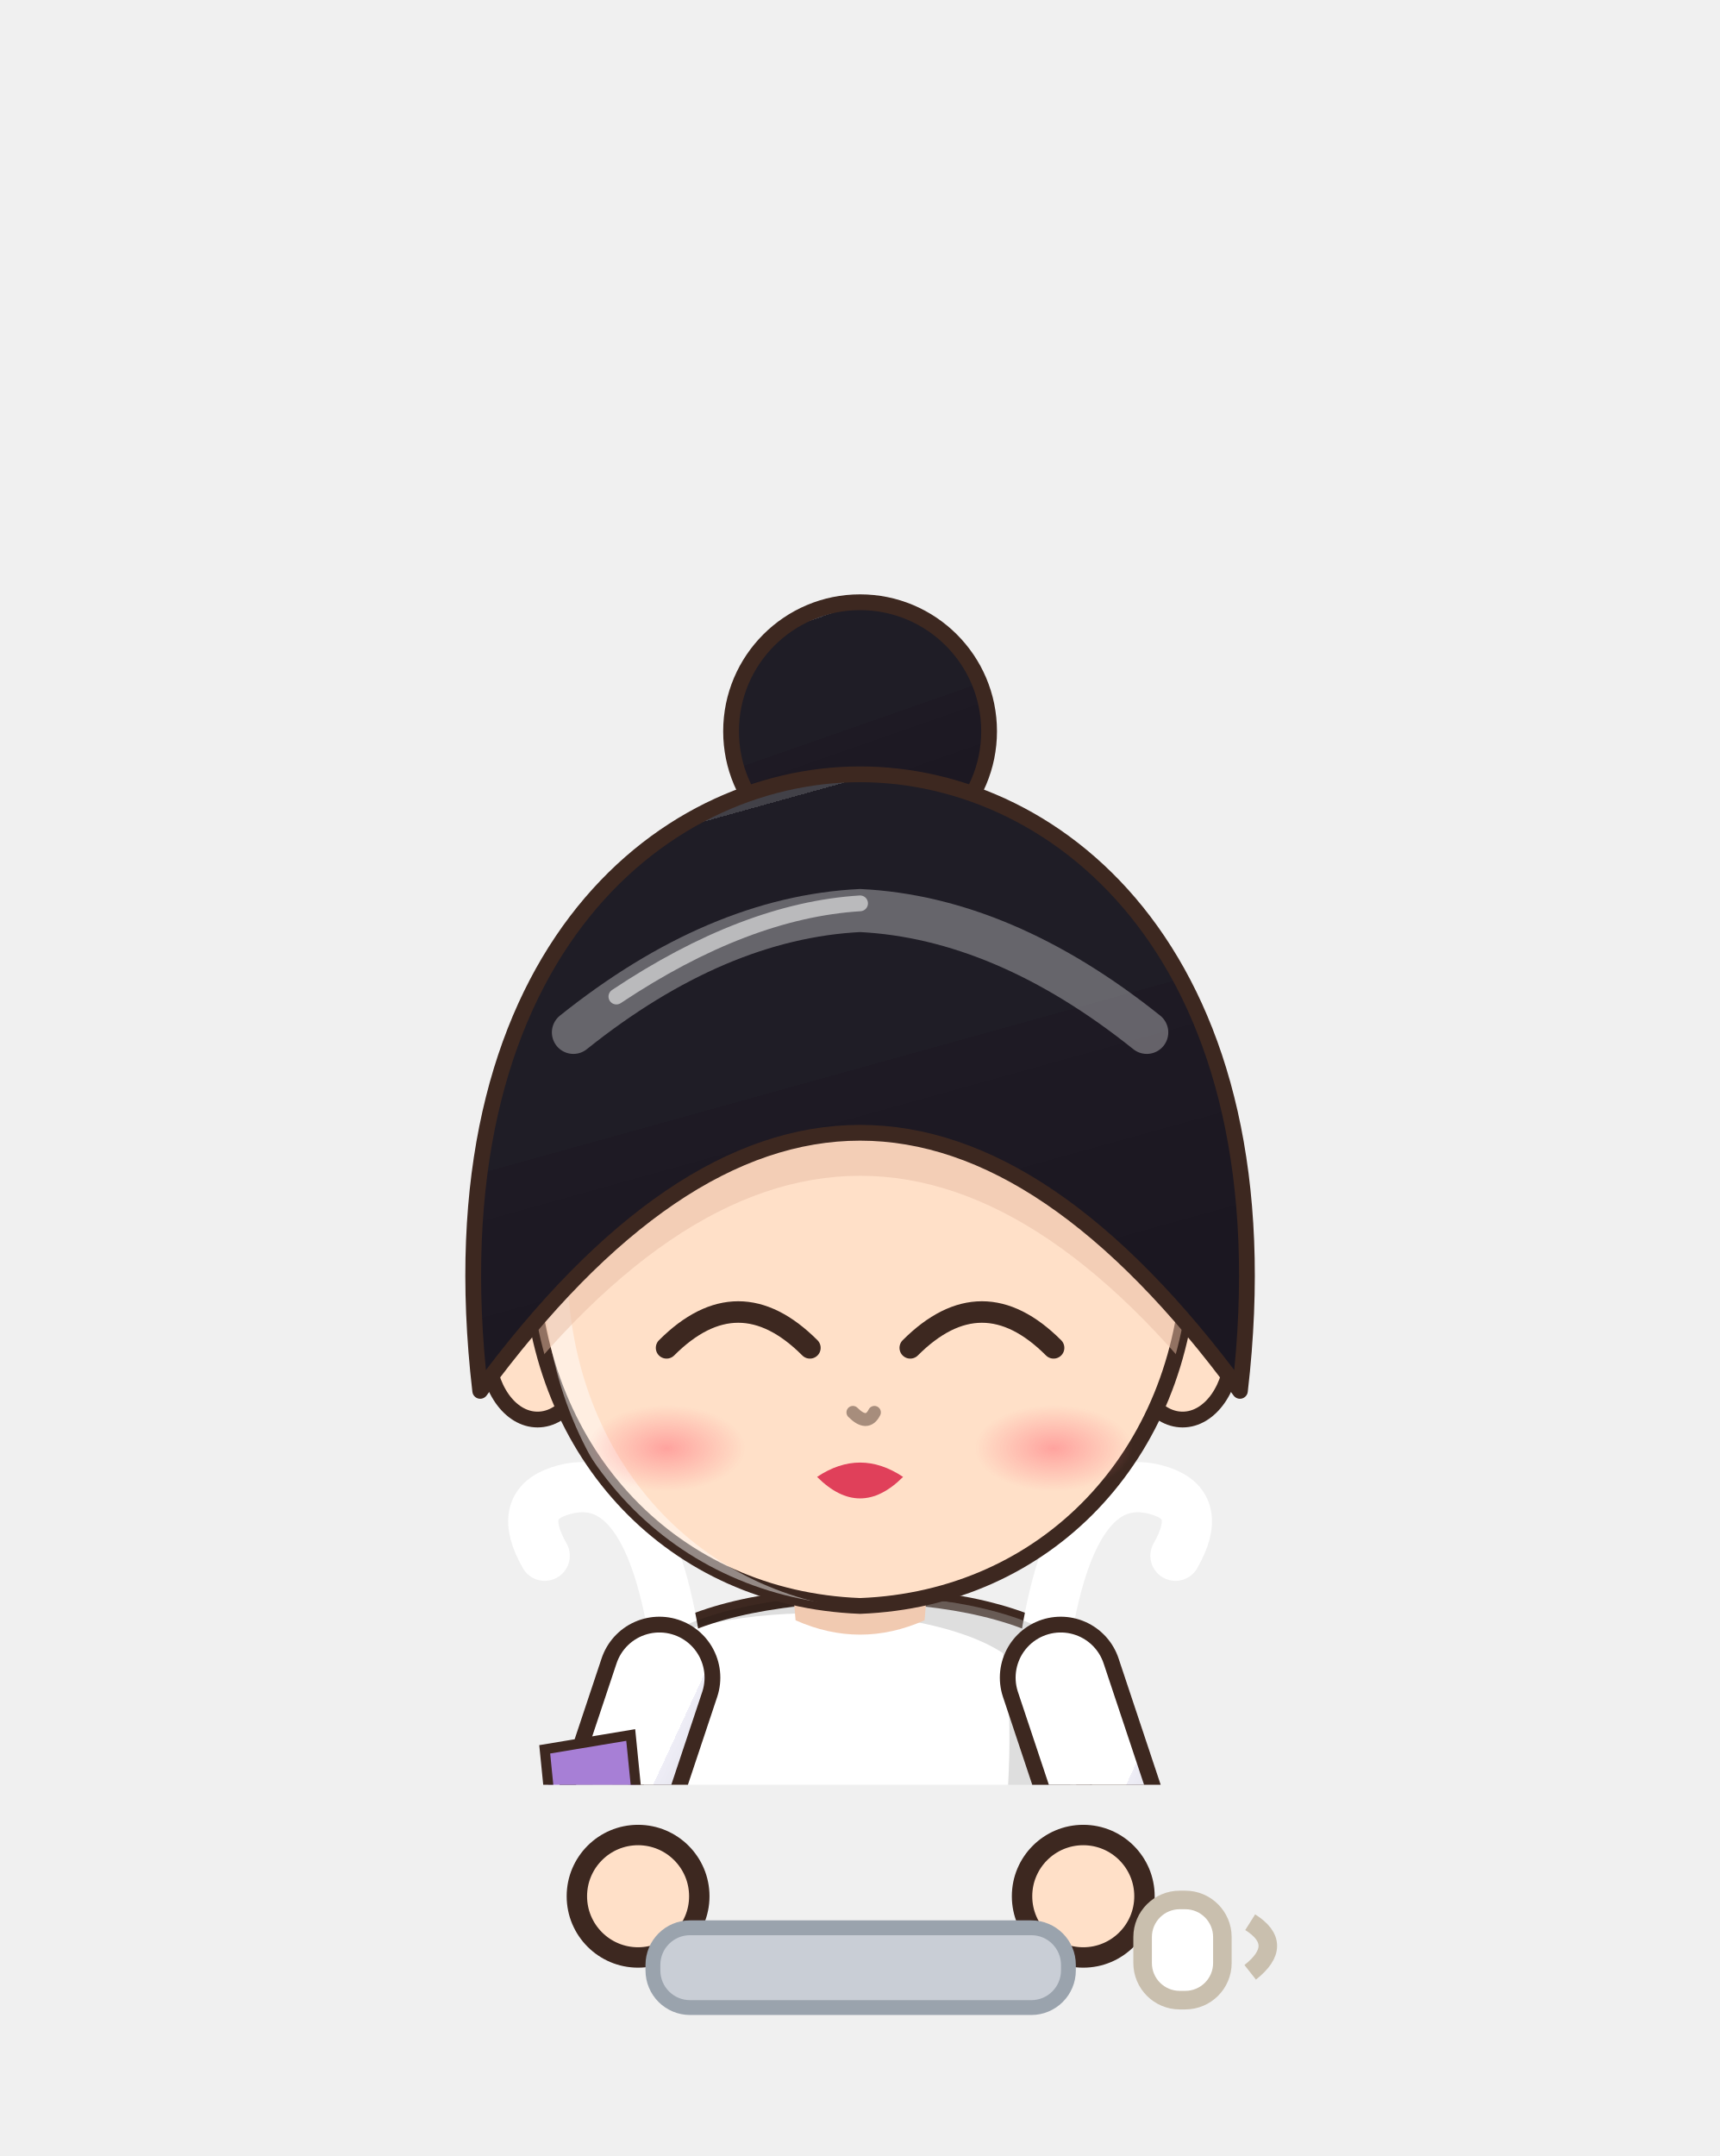
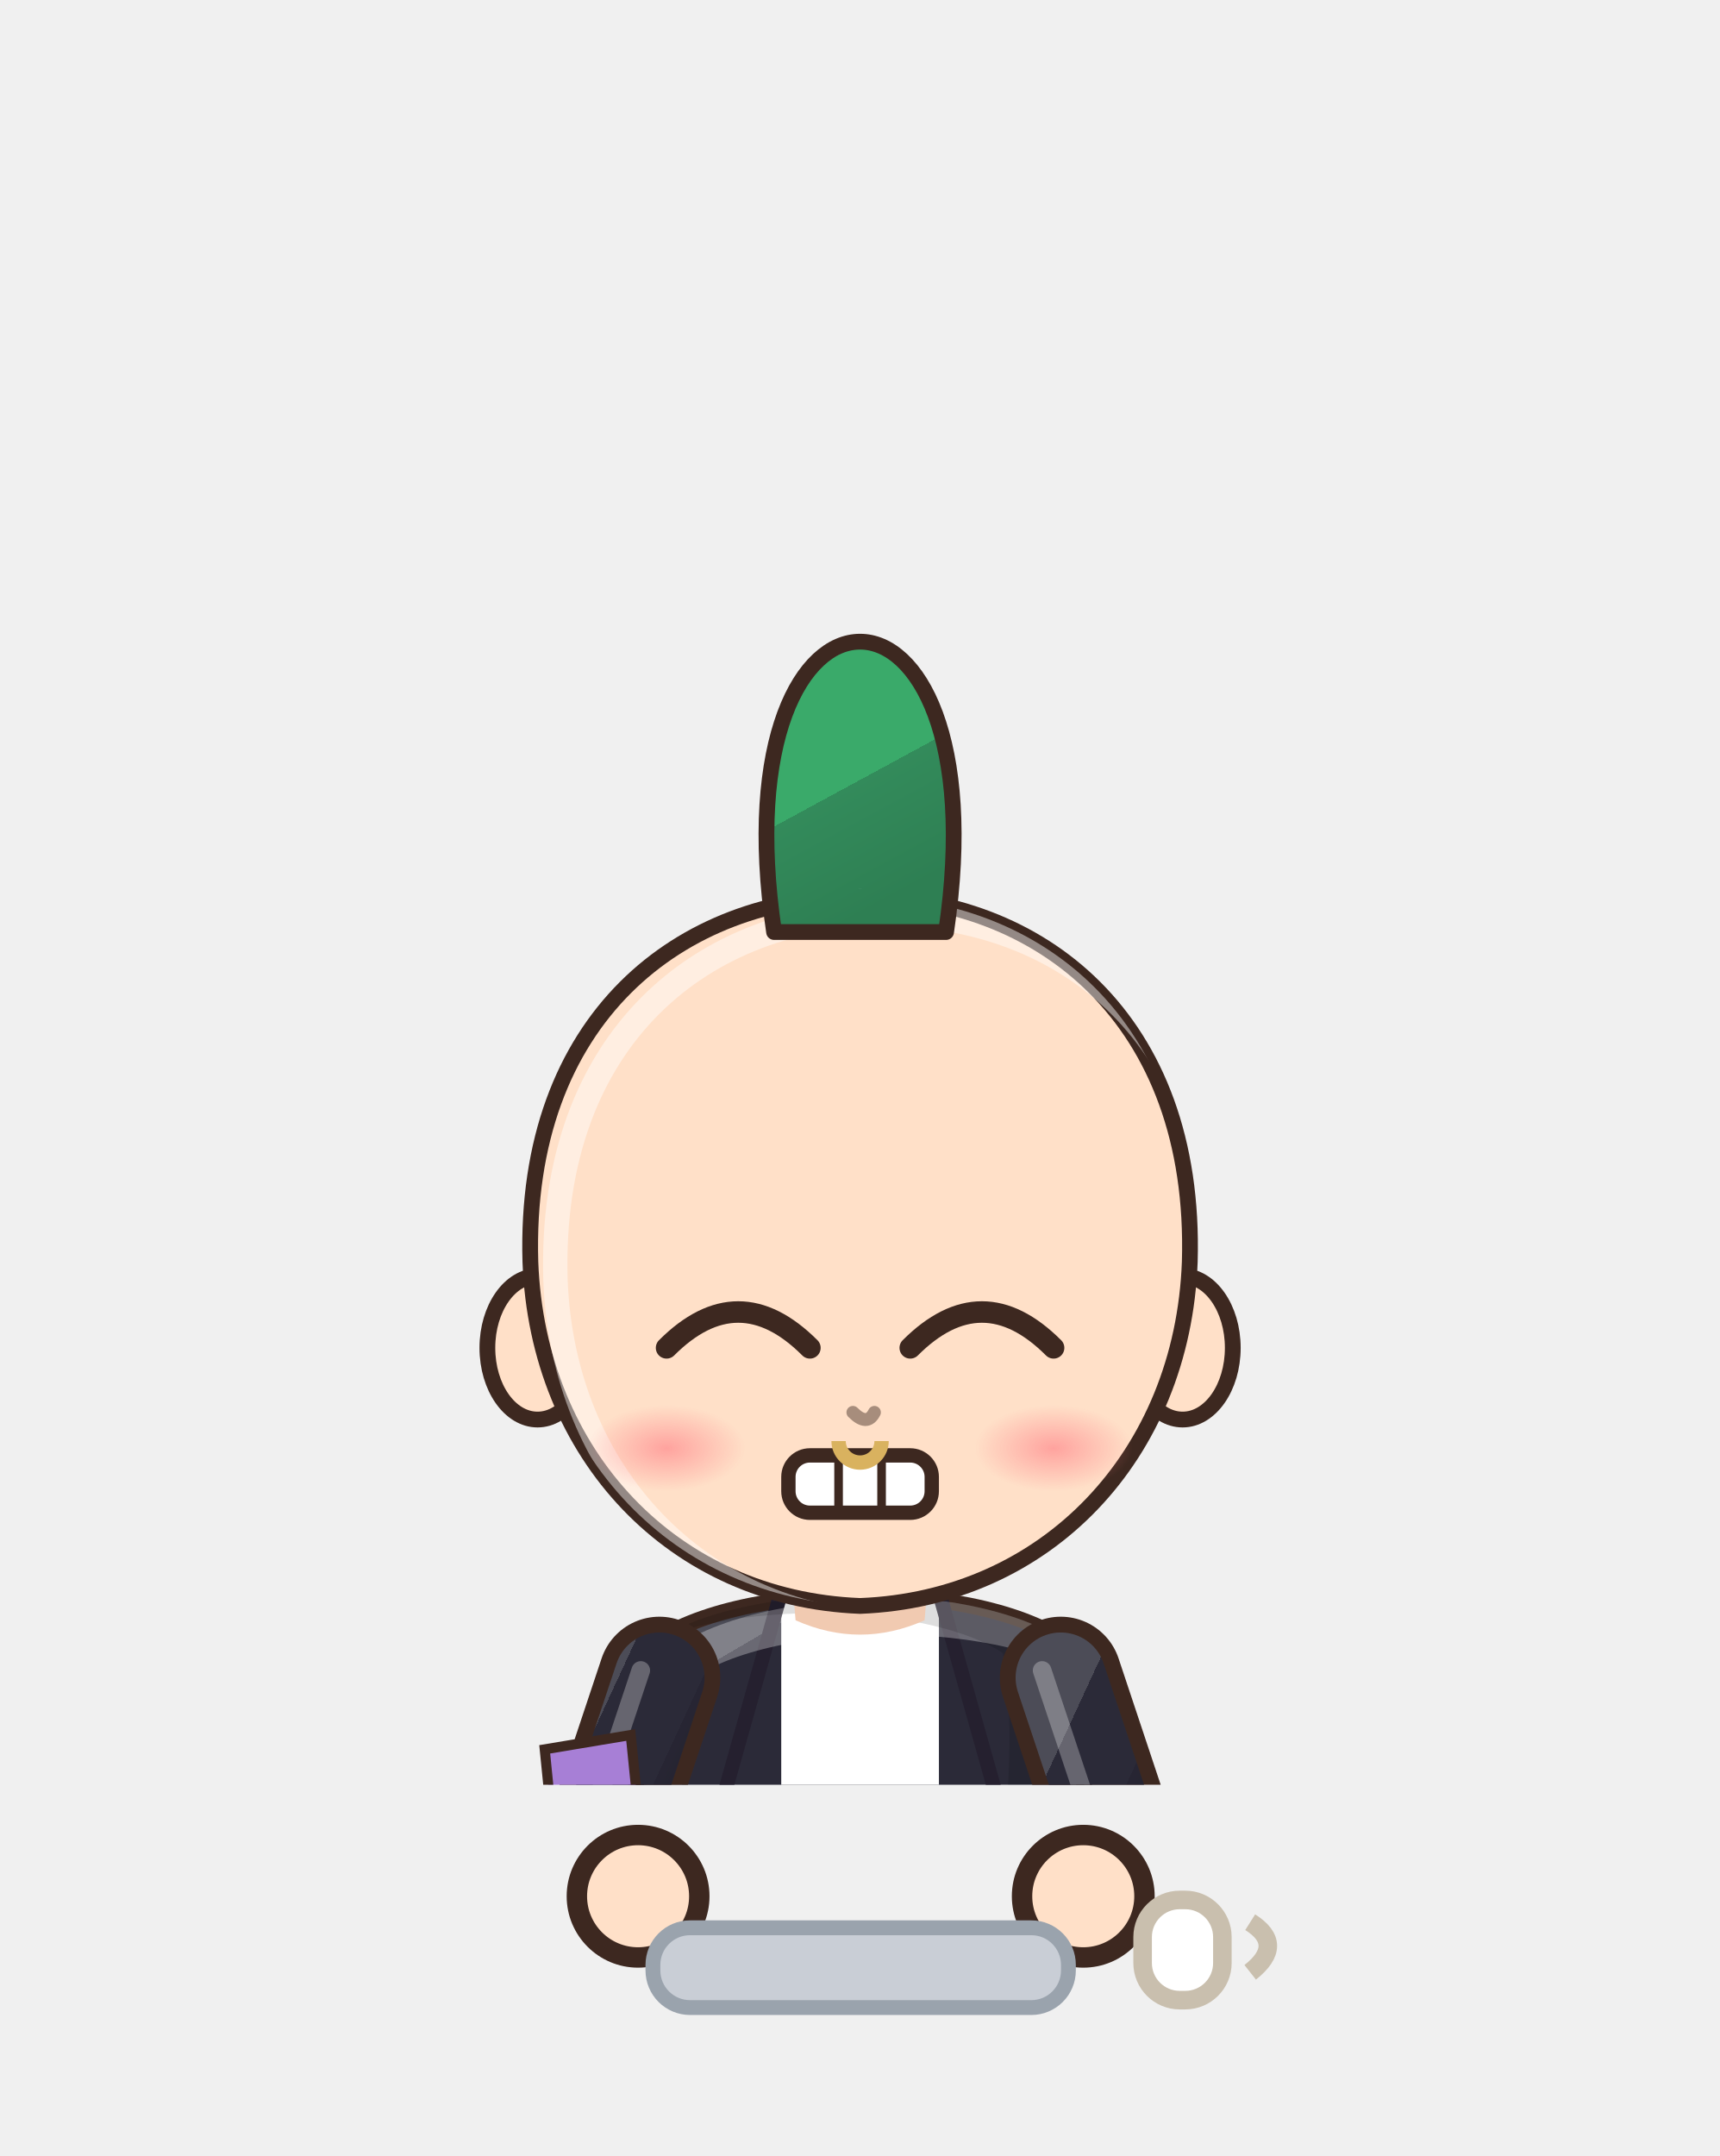
<svg xmlns="http://www.w3.org/2000/svg" viewBox="75.6 605.8 92.7 116.2" width="92.7" height="116.2">
  <svg x="75.6" y="605.8" viewBox="-120 -180 240 248.94" width="92.736" height="96.192">
    <defs>
      <linearGradient id="hair167" x1="0" y1="0" x2=".35" y2="1">
-         <stop offset="0" stop-color="#424148" />
-         <stop offset=".16" stop-color="#424148" />
-         <stop offset=".16" stop-color="#1f1d26" />
-         <stop offset=".58" stop-color="#1f1d26" />
-         <stop offset=".58" stop-color="#1e1a24" />
-         <stop offset="1" stop-color="#1b1721" />
+         <stop offset="0" stop-color="#59b781" />
+         <stop offset=".16" stop-color="#59b781" />
+         <stop offset=".16" stop-color="#3aaa6a" />
+         <stop offset=".58" stop-color="#3aaa6a" />
+         <stop offset=".58" stop-color="#338b5b" />
+         <stop offset="1" stop-color="#2e7f53" />
      </linearGradient>
      <radialGradient id="skin167" cx=".4" cy=".32" r=".85">
        <stop offset="0" stop-color="#ffe0c8" />
        <stop offset=".84" stop-color="#ffe0c8" />
        <stop offset=".84" stop-color="#f1cab1" />
        <stop offset="1" stop-color="#f1cab1" />
      </radialGradient>
      <linearGradient id="cloth167" x1="0" y1="0" x2=".45" y2="1">
-         <stop offset="0" stop-color="#ffffff" />
-         <stop offset=".16" stop-color="#ffffff" />
-         <stop offset=".16" stop-color="#ffffff" />
-         <stop offset=".6" stop-color="#ffffff" />
-         <stop offset=".6" stop-color="#eeedf6" />
-         <stop offset="1" stop-color="#dadae2" />
+         <stop offset="0" stop-color="#4c4c57" />
+         <stop offset=".16" stop-color="#4c4c57" />
+         <stop offset=".16" stop-color="#2b2a38" />
+         <stop offset=".6" stop-color="#2b2a38" />
+         <stop offset=".6" stop-color="#272533" />
+         <stop offset="1" stop-color="#23222e" />
      </linearGradient>
      <linearGradient id="iris167" x1="0" y1="0" x2="0" y2="1">
-         <stop offset="0" stop-color="#1a121a" />
-         <stop offset=".5" stop-color="#3a2a3a" />
-         <stop offset="1" stop-color="#928992" />
+         <stop offset="0" stop-color="#281a12" />
+         <stop offset=".5" stop-color="#5a3a2a" />
+         <stop offset="1" stop-color="#a49289" />
      </linearGradient>
      <linearGradient id="straw167" x1="0" y1="0" x2=".3" y2="1">
        <stop offset="0" stop-color="#ffe7aa" />
        <stop offset=".16" stop-color="#ffe7aa" />
        <stop offset=".16" stop-color="#ffe39a" />
        <stop offset=".58" stop-color="#ffe39a" />
        <stop offset=".58" stop-color="#e9b456" />
        <stop offset="1" stop-color="#d6a54f" />
      </linearGradient>
      <radialGradient id="blush167">
        <stop offset="0" stop-color="#ff7f86" stop-opacity=".9" />
        <stop offset="1" stop-color="#ff7f86" stop-opacity="0" />
      </radialGradient>
      <clipPath id="face167">
        <path d="M -46,-4 C -47,-38 -25,-55 0,-55 C 25,-55 47,-38 46,-4 C 45,23 26,43 0,44 C -26,43 -45,23 -46,-4 Z" />
      </clipPath>
      <clipPath id="torso167">
        <path d="M -30,50 C -34,68 -28,94 -26,124 L 26,124 C 28,94 34,68 30,50 C 18,40 -18,40 -30,50 Z" />
      </clipPath>
    </defs>
    <ellipse cx="0" cy="208" rx="42" ry="7" fill="#000000" opacity=".16" />
-     <circle cx="0" cy="-78" r="18" fill="url(#hair167)" stroke="#3d2820" stroke-width="2.2" stroke-linejoin="round" />
-     <path d="M -23.5,118 Q -24.5,160.0 -20.5,202 L -5.5,202 Q -1.5,160.0 -2.5,118 Z" fill="#f6a0c6" stroke="#3d2820" stroke-width="2.2" stroke-linejoin="round" />
+     <path d="M -23.5,118 Q -24.5,160.0 -20.5,202 L -5.5,202 Q -1.5,160.0 -2.5,118 Z" fill="#3b4258" stroke="#3d2820" stroke-width="2.2" stroke-linejoin="round" />
    <path d="M -9,124 Q -8,160 -10,196" stroke="#000000" stroke-width="4.5" fill="none" opacity=".14" stroke-linecap="round" />
    <path d="M -18,126 Q -19,150 -18,170" stroke="#ffffff" stroke-width="2" fill="none" opacity=".22" stroke-linecap="round" />
    <ellipse cx="-13" cy="205" rx="14" ry="7" fill="#3a2a24" stroke="#3d2820" stroke-width="2.2" stroke-linejoin="round" />
    <ellipse cx="-17" cy="202.5" rx="5" ry="2" fill="#ffffff" opacity=".35" />
-     <path d="M 2.5,118 Q 1.5,160.0 5.5,202 L 20.5,202 Q 24.5,160.0 23.5,118 Z" fill="#f6a0c6" stroke="#3d2820" stroke-width="2.2" stroke-linejoin="round" />
+     <path d="M 2.5,118 Q 1.5,160.0 5.5,202 L 20.5,202 Q 24.5,160.0 23.5,118 Z" fill="#3b4258" stroke="#3d2820" stroke-width="2.2" stroke-linejoin="round" />
    <path d="M 17,124 Q 18,160 16,196" stroke="#000000" stroke-width="4.5" fill="none" opacity=".14" stroke-linecap="round" />
    <path d="M 8,126 Q 7,150 8,170" stroke="#ffffff" stroke-width="2" fill="none" opacity=".22" stroke-linecap="round" />
    <ellipse cx="13" cy="205" rx="14" ry="7" fill="#3a2a24" stroke="#3d2820" stroke-width="2.2" stroke-linejoin="round" />
    <ellipse cx="9" cy="202.5" rx="5" ry="2" fill="#ffffff" opacity=".35" />
    <path d="M -30,50 C -34,68 -28,94 -26,124 L 26,124 C 28,94 34,68 30,50 C 18,40 -18,40 -30,50 Z" fill="url(#cloth167)" stroke="#3d2820" stroke-width="2.2" stroke-linejoin="round" />
-     <path d="M -26,48 q -4,-24 -16,-20 q -6,2 -2,9" stroke="#ffffff" stroke-width="7" fill="none" stroke-linecap="round" />
-     <path d="M -42,-6 l -9,2 l 9,3 Z" fill="#f29a3a" />
-     <path d="M 26,48 q 4,-24 16,-20 q 6,2 2,9" stroke="#ffffff" stroke-width="7" fill="none" stroke-linecap="round" />
-     <path d="M 42,-6 l 9,2 l -9,3 Z" fill="#f29a3a" />
-     <path d="M -31,92 L 31,92 L 30,100 L -30,100 Z" fill="#f6a0c6" />
+     <path d="M -11,42 L 11,42 L 11,124 L -11,124 Z" fill="#ffffff" />
+     <path d="M -11,42 L -20,74 L -11,124 M 11,42 L 20,74 L 11,124" stroke="#25202f" stroke-width="2" fill="none" />
    <g clip-path="url(#torso167)">
      <path d="M -30,50 C -34,68 -28,94 -26,124 L 26,124 C 28,94 34,68 30,50 C 18,40 -18,40 -30,50 Z" transform="translate(4,3)" fill="none" stroke="#ffffff" stroke-width="5" opacity=".3" />
      <path d="M -30,50 C -34,68 -28,94 -26,124 L 26,124 C 28,94 34,68 30,50 C 18,40 -18,40 -30,50 Z" transform="translate(-6,-2)" fill="none" stroke="#000000" stroke-width="9" opacity=".13" />
    </g>
-     <path d="M -27,112 L -36,166 L -10,166 L -9,118 Z M 27,112 L 36,166 L 10,166 L 9,118 Z" fill="url(#cloth167)" stroke="#3d2820" stroke-width="2.2" stroke-linejoin="round" />
+     <path d="M -27,112 L -36,176 L -10,176 L -9,118 Z M 27,112 L 36,176 L 10,176 L 9,118 Z" fill="url(#cloth167)" stroke="#3d2820" stroke-width="2.2" stroke-linejoin="round" />
    <path d="M -28,54 L -38,84 L -31,102" stroke="#3d2820" stroke-width="17" fill="none" stroke-linecap="round" stroke-linejoin="round" />
    <path d="M -28,54 L -38,84 L -31,102" stroke="url(#cloth167)" stroke-width="12.6" fill="none" stroke-linecap="round" stroke-linejoin="round" />
    <path d="M -28,54 L -38,84 L -31,102" transform="translate(-2.6,-1)" stroke="#ffffff" stroke-width="2.6" fill="none" stroke-linecap="round" stroke-linejoin="round" opacity=".28" />
    <path d="M 28,54 L 38,84 L 31,102" stroke="#3d2820" stroke-width="17" fill="none" stroke-linecap="round" stroke-linejoin="round" />
    <path d="M 28,54 L 38,84 L 31,102" stroke="url(#cloth167)" stroke-width="12.6" fill="none" stroke-linecap="round" stroke-linejoin="round" />
    <path d="M 28,54 L 38,84 L 31,102" transform="translate(-2.6,-1)" stroke="#ffffff" stroke-width="2.6" fill="none" stroke-linecap="round" stroke-linejoin="round" opacity=".28" />
    <circle cx="-31" cy="102" r="8.5" fill="url(#skin167)" stroke="#3d2820" stroke-width="2.2" />
    <circle cx="31" cy="102" r="8.5" fill="url(#skin167)" stroke="#3d2820" stroke-width="2.2" />
    <path d="M -44,64 L -32,62 L -31,72 L -43,74 Z" fill="#a77fd6" stroke="#3d2820" stroke-width="1.4" />
    <path d="M -10,34 L 10,34 L 9,46 Q 0,50 -9,46 Z" fill="#f1cab1" />
    <ellipse cx="-45" cy="8" rx="7" ry="10" fill="url(#skin167)" stroke="#3d2820" stroke-width="2.2" stroke-linejoin="round" />
    <ellipse cx="45" cy="8" rx="7" ry="10" fill="url(#skin167)" stroke="#3d2820" stroke-width="2.2" stroke-linejoin="round" />
    <path d="M -46,-4 C -47,-38 -25,-55 0,-55 C 25,-55 47,-38 46,-4 C 45,23 26,43 0,44 C -26,43 -45,23 -46,-4 Z" fill="url(#skin167)" stroke="#3d2820" stroke-width="2.2" stroke-linejoin="round" />
    <g clip-path="url(#face167)">
      <path d="M -46,-4 C -47,-38 -25,-55 0,-55 C 25,-55 47,-38 46,-4 C 45,23 26,43 0,44 C -26,43 -45,23 -46,-4 Z" transform="translate(3.5,2.5)" fill="none" stroke="#ffffff" stroke-width="3.4" opacity=".45" />
    </g>
    <g clip-path="url(#face167)">
-       <path d="M -53,14 C -60,-46 -28,-72 0,-72 C 28,-72 60,-46 53,14 Q 0,-58 -53,14 Z" transform="translate(0,6)" fill="#e7bca4" opacity=".5" />
+       <path d="M -10,-56 C -12,-80 12,-80 10,-56 Z" transform="translate(0,6)" fill="#e7bca4" opacity=".5" />
    </g>
    <path d="M -27,8 Q -17,-2 -7,8" stroke="#3d2820" stroke-width="3" fill="none" stroke-linecap="round" />
    <path d="M 7,8 Q 17,-2 27,8" stroke="#3d2820" stroke-width="3" fill="none" stroke-linecap="round" />
-     <path d="M -6,26 Q 0,22 6,26 Q 0,32 -6,26 Z" fill="#e0405a" />
+     <rect x="-10" y="23" width="20" height="8" rx="3" fill="#ffffff" stroke="#3d2820" stroke-width="2" />
+     <path d="M -3,23 L -3,31 M 3,23 L 3,31" stroke="#3d2820" stroke-width="1.2" />
    <ellipse cx="-27" cy="22" rx="11" ry="6" fill="url(#blush167)" opacity="0.70" />
    <ellipse cx="27" cy="22" rx="11" ry="6" fill="url(#blush167)" opacity="0.70" />
    <path d="M -1,17 Q 1,19 2,17" stroke="#a78d7c" stroke-width="1.8" fill="none" stroke-linecap="round" />
-     <path d="M -53,14 C -60,-46 -28,-72 0,-72 C 28,-72 60,-46 53,14 Q 0,-58 -53,14 Z" fill="url(#hair167)" stroke="#3d2820" stroke-width="2.2" stroke-linejoin="round" />
+     <path d="M -3,21 A 3,3 0 1 0 3,21" stroke="#d9b25f" stroke-width="2" fill="none" />
+     <path d="M -10,-56 C -12,-80 12,-80 10,-56 Z" fill="url(#hair167)" stroke="#3d2820" stroke-width="2.2" stroke-linejoin="round" />
+     <path d="M -12,-50 C -20,-104 20,-104 12,-50 Z" fill="url(#hair167)" stroke="#3d2820" stroke-width="2.2" stroke-linejoin="round" />
    <defs>
      <clipPath id="hf167">
-         <path d="M -53,14 C -60,-46 -28,-72 0,-72 C 28,-72 60,-46 53,14 Q 0,-58 -53,14 Z" />
+         <path d="M -10,-56 C -12,-80 12,-80 10,-56 Z" />
      </clipPath>
    </defs>
    <g clip-path="url(#hf167)">
      <path d="M -40,-36 Q -20,-52 0,-53 Q 20,-52 40,-36" stroke="#ffffff" stroke-width="6" fill="none" stroke-linecap="round" opacity=".32" />
      <path d="M -34,-41 Q -16,-53 0,-54" stroke="#ffffff" stroke-width="2.2" fill="none" stroke-linecap="round" opacity=".55" />
    </g>
  </svg>
  <circle cx="110.0" cy="708.0" r="3.3" fill="#ffe0c8" stroke="#3d2820" stroke-width="1.1" />
  <circle cx="134.0" cy="708.0" r="3.3" fill="#ffe0c8" stroke="#3d2820" stroke-width="1.1" />
  <rect x="110.8" y="709.7" width="22.4" height="4.3" rx="2" fill="#c9ced6" stroke="#9aa3ad" stroke-width=".8" />
  <rect x="137.2" y="708.2" width="4.3" height="5.4" rx="2" fill="#ffffff" stroke="#c9bfae" />
  <path d="M 143.0,709.4 q 1.9,1.2 0,2.7" stroke="#c9bfae" fill="none" />
</svg>
